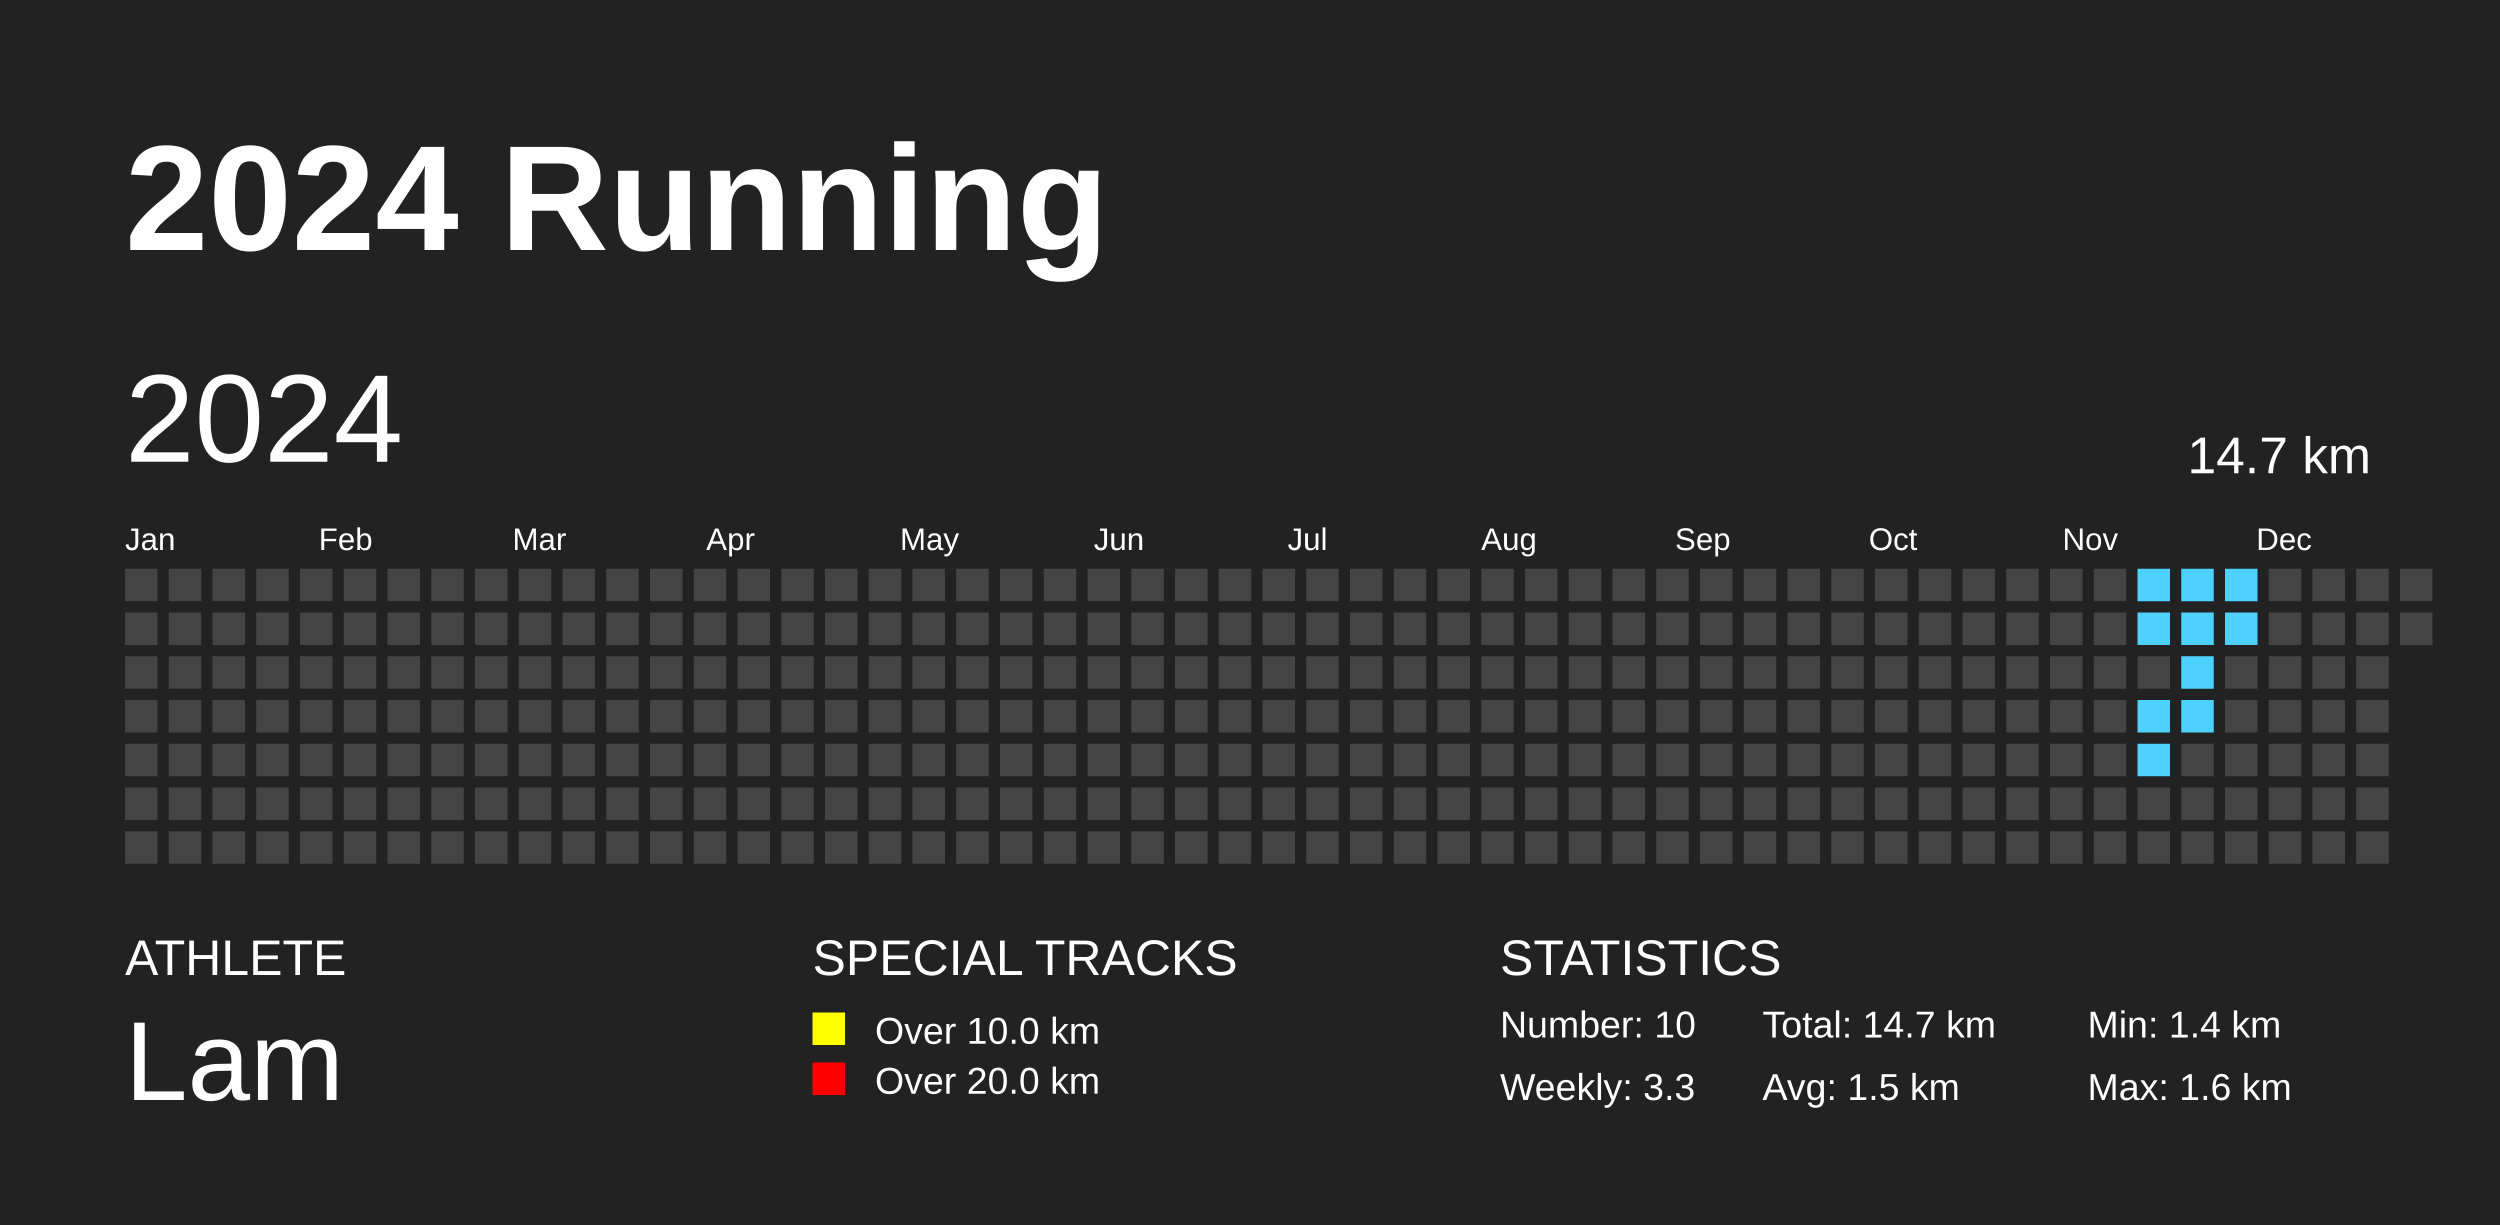
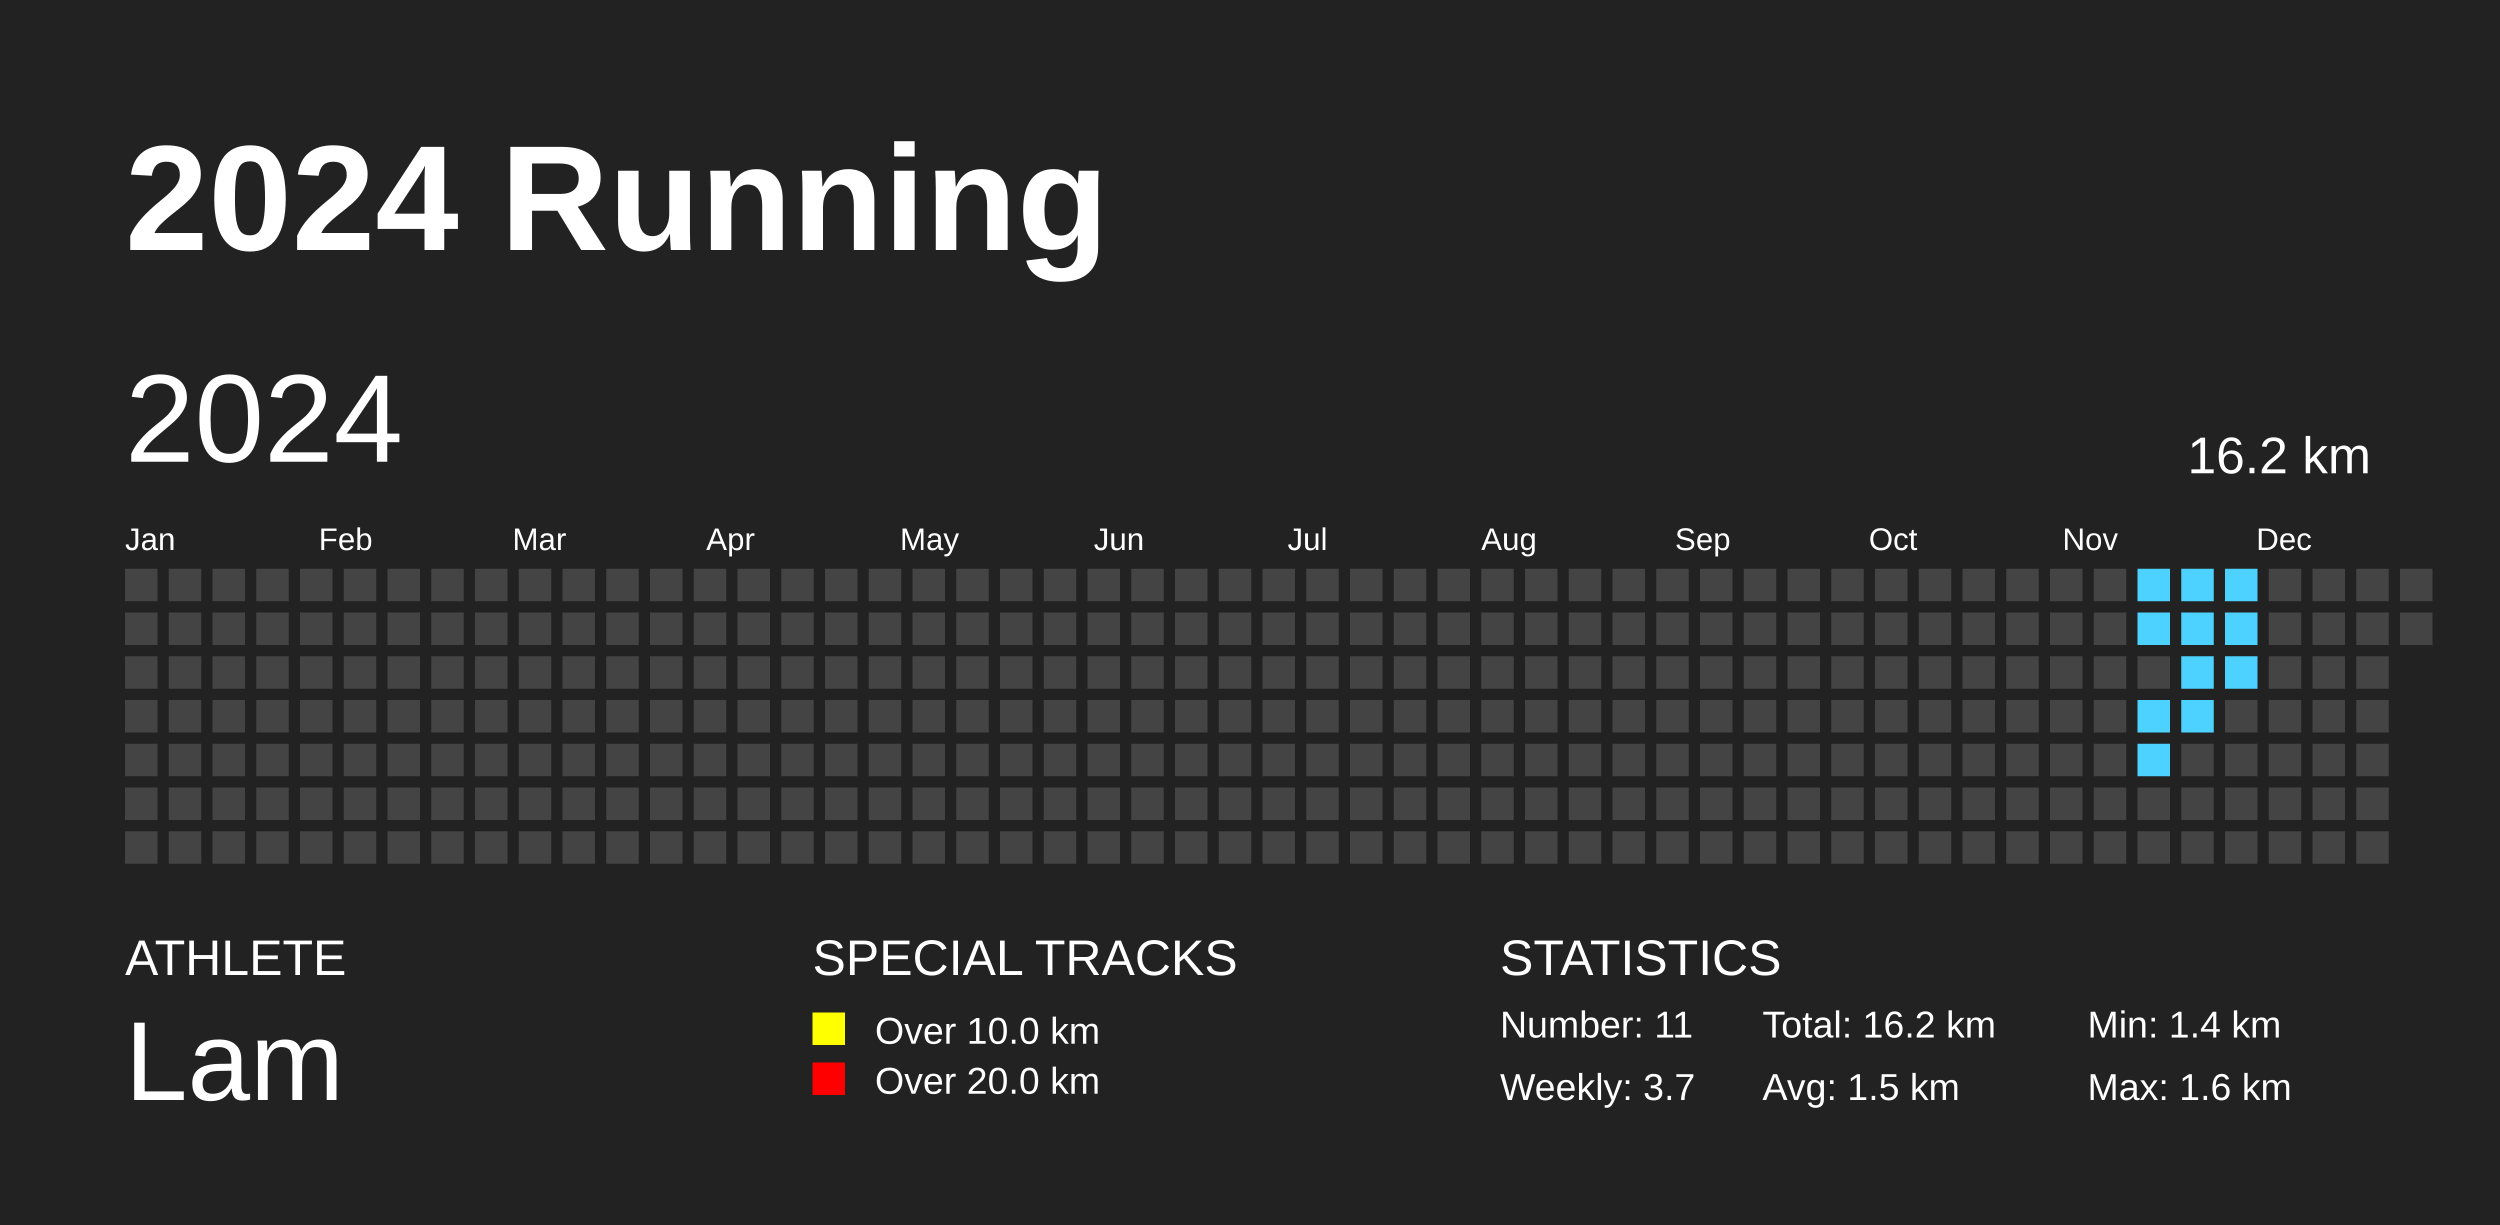
<svg xmlns="http://www.w3.org/2000/svg" baseProfile="full" height="98mm" version="1.1" viewBox="0,0,200,98" width="200mm">
  <defs />
  <rect fill="#222222" height="98" width="200" x="0" y="0" />
  <text fill="#FFFFFF" style="font-size:12px; font-family:Arial; font-weight:bold;" x="10" y="20">2024 Running</text>
  <text fill="#FFFFFF" style="font-size:4px; font-family:Arial" x="10" y="78">ATHLETE</text>
  <text fill="#FFFFFF" style="font-size:9px; font-family:Arial" x="10" y="88">Lam</text>
  <text fill="#FFFFFF" style="font-size:4px; font-family:Arial" x="65" y="78">SPECIAL TRACKS</text>
  <rect fill="yellow" height="2.6" width="2.6" x="65" y="81" />
  <text fill="#FFFFFF" style="font-size:3px; font-family:Arial" x="70" y="83.5">Over 10.0 km</text>
  <rect fill="red" height="2.6" width="2.6" x="65" y="85" />
  <text fill="#FFFFFF" style="font-size:3px; font-family:Arial" x="70" y="87.5">Over 20.0 km</text>
  <text fill="#FFFFFF" style="font-size:4px; font-family:Arial" x="120" y="78">STATISTICS</text>
-   <text fill="#FFFFFF" style="font-size:3px; font-family:Arial" x="120" y="83">Number: 10</text>
-   <text fill="#FFFFFF" style="font-size:3px; font-family:Arial" x="120" y="88">Weekly: 3.3</text>
-   <text fill="#FFFFFF" style="font-size:3px; font-family:Arial" x="141" y="83">Total: 14.7 km</text>
+   <text fill="#FFFFFF" style="font-size:3px; font-family:Arial" x="120" y="83">Number: 11</text>
+   <text fill="#FFFFFF" style="font-size:3px; font-family:Arial" x="120" y="88">Weekly: 3.7</text>
+   <text fill="#FFFFFF" style="font-size:3px; font-family:Arial" x="141" y="83">Total: 16.2 km</text>
  <text fill="#FFFFFF" style="font-size:3px; font-family:Arial" x="141" y="88">Avg: 1.5 km</text>
  <text fill="#FFFFFF" style="font-size:3px; font-family:Arial" x="167" y="83">Min: 1.4 km</text>
  <text fill="#FFFFFF" style="font-size:3px; font-family:Arial" x="167" y="88">Max: 1.6 km</text>
  <text dominant-baseline="hanging" fill="#FFFFFF" style="font-size:10.0px; font-family:Arial;" x="10" y="30">2024</text>
-   <text dominant-baseline="hanging" fill="#FFFFFF" style="font-size:4.125px; font-family:Arial;" x="175" y="35">14.7 km</text>
+   <text dominant-baseline="hanging" fill="#FFFFFF" style="font-size:4.125px; font-family:Arial;" x="175" y="35">16.2 km</text>
  <text fill="#FFFFFF" style="font-size:2.5px; font-family:Arial" x="10.0" y="44">Jan</text>
  <text fill="#FFFFFF" style="font-size:2.5px; font-family:Arial" x="25.5" y="44">Feb</text>
  <text fill="#FFFFFF" style="font-size:2.5px; font-family:Arial" x="41.0" y="44">Mar</text>
  <text fill="#FFFFFF" style="font-size:2.5px; font-family:Arial" x="56.5" y="44">Apr</text>
  <text fill="#FFFFFF" style="font-size:2.5px; font-family:Arial" x="72.0" y="44">May</text>
  <text fill="#FFFFFF" style="font-size:2.5px; font-family:Arial" x="87.5" y="44">Jun</text>
  <text fill="#FFFFFF" style="font-size:2.5px; font-family:Arial" x="103.0" y="44">Jul</text>
  <text fill="#FFFFFF" style="font-size:2.5px; font-family:Arial" x="118.5" y="44">Aug</text>
  <text fill="#FFFFFF" style="font-size:2.5px; font-family:Arial" x="134.0" y="44">Sep</text>
  <text fill="#FFFFFF" style="font-size:2.5px; font-family:Arial" x="149.5" y="44">Oct</text>
  <text fill="#FFFFFF" style="font-size:2.5px; font-family:Arial" x="165.0" y="44">Nov</text>
  <text fill="#FFFFFF" style="font-size:2.5px; font-family:Arial" x="180.5" y="44">Dec</text>
  <rect fill="#444444" height="2.6" width="2.6" x="10.0" y="45.5" />
  <rect fill="#444444" height="2.6" width="2.6" x="10.0" y="49.0" />
  <rect fill="#444444" height="2.6" width="2.6" x="10.0" y="52.5" />
  <rect fill="#444444" height="2.6" width="2.6" x="10.0" y="56.0" />
  <rect fill="#444444" height="2.6" width="2.6" x="10.0" y="59.5" />
  <rect fill="#444444" height="2.6" width="2.6" x="10.0" y="63.0" />
  <rect fill="#444444" height="2.6" width="2.6" x="10.0" y="66.5" />
  <rect fill="#444444" height="2.6" width="2.6" x="13.5" y="45.5" />
  <rect fill="#444444" height="2.6" width="2.6" x="13.5" y="49.0" />
  <rect fill="#444444" height="2.6" width="2.6" x="13.5" y="52.5" />
  <rect fill="#444444" height="2.6" width="2.6" x="13.5" y="56.0" />
  <rect fill="#444444" height="2.6" width="2.6" x="13.5" y="59.5" />
  <rect fill="#444444" height="2.6" width="2.6" x="13.5" y="63.0" />
  <rect fill="#444444" height="2.6" width="2.6" x="13.5" y="66.5" />
  <rect fill="#444444" height="2.6" width="2.6" x="17.0" y="45.5" />
  <rect fill="#444444" height="2.6" width="2.6" x="17.0" y="49.0" />
  <rect fill="#444444" height="2.6" width="2.6" x="17.0" y="52.5" />
  <rect fill="#444444" height="2.6" width="2.6" x="17.0" y="56.0" />
  <rect fill="#444444" height="2.6" width="2.6" x="17.0" y="59.5" />
  <rect fill="#444444" height="2.6" width="2.6" x="17.0" y="63.0" />
  <rect fill="#444444" height="2.6" width="2.6" x="17.0" y="66.5" />
  <rect fill="#444444" height="2.6" width="2.6" x="20.5" y="45.5" />
  <rect fill="#444444" height="2.6" width="2.6" x="20.5" y="49.0" />
  <rect fill="#444444" height="2.6" width="2.6" x="20.5" y="52.5" />
  <rect fill="#444444" height="2.6" width="2.6" x="20.5" y="56.0" />
  <rect fill="#444444" height="2.6" width="2.6" x="20.5" y="59.5" />
  <rect fill="#444444" height="2.6" width="2.6" x="20.5" y="63.0" />
  <rect fill="#444444" height="2.6" width="2.6" x="20.5" y="66.5" />
  <rect fill="#444444" height="2.6" width="2.6" x="24.0" y="45.5" />
  <rect fill="#444444" height="2.6" width="2.6" x="24.0" y="49.0" />
  <rect fill="#444444" height="2.6" width="2.6" x="24.0" y="52.5" />
  <rect fill="#444444" height="2.6" width="2.6" x="24.0" y="56.0" />
  <rect fill="#444444" height="2.6" width="2.6" x="24.0" y="59.5" />
  <rect fill="#444444" height="2.6" width="2.6" x="24.0" y="63.0" />
  <rect fill="#444444" height="2.6" width="2.6" x="24.0" y="66.5" />
  <rect fill="#444444" height="2.6" width="2.6" x="27.5" y="45.5" />
  <rect fill="#444444" height="2.6" width="2.6" x="27.5" y="49.0" />
  <rect fill="#444444" height="2.6" width="2.6" x="27.5" y="52.5" />
  <rect fill="#444444" height="2.6" width="2.6" x="27.5" y="56.0" />
  <rect fill="#444444" height="2.6" width="2.6" x="27.5" y="59.5" />
  <rect fill="#444444" height="2.6" width="2.6" x="27.5" y="63.0" />
  <rect fill="#444444" height="2.6" width="2.6" x="27.5" y="66.5" />
  <rect fill="#444444" height="2.6" width="2.6" x="31.0" y="45.5" />
  <rect fill="#444444" height="2.6" width="2.6" x="31.0" y="49.0" />
  <rect fill="#444444" height="2.6" width="2.6" x="31.0" y="52.5" />
  <rect fill="#444444" height="2.6" width="2.6" x="31.0" y="56.0" />
  <rect fill="#444444" height="2.6" width="2.6" x="31.0" y="59.5" />
  <rect fill="#444444" height="2.6" width="2.6" x="31.0" y="63.0" />
  <rect fill="#444444" height="2.6" width="2.6" x="31.0" y="66.5" />
  <rect fill="#444444" height="2.6" width="2.6" x="34.5" y="45.5" />
  <rect fill="#444444" height="2.6" width="2.6" x="34.5" y="49.0" />
  <rect fill="#444444" height="2.6" width="2.6" x="34.5" y="52.5" />
  <rect fill="#444444" height="2.6" width="2.6" x="34.5" y="56.0" />
  <rect fill="#444444" height="2.6" width="2.6" x="34.5" y="59.5" />
  <rect fill="#444444" height="2.6" width="2.6" x="34.5" y="63.0" />
  <rect fill="#444444" height="2.6" width="2.6" x="34.5" y="66.5" />
  <rect fill="#444444" height="2.6" width="2.6" x="38.0" y="45.5" />
  <rect fill="#444444" height="2.6" width="2.6" x="38.0" y="49.0" />
  <rect fill="#444444" height="2.6" width="2.6" x="38.0" y="52.5" />
  <rect fill="#444444" height="2.6" width="2.6" x="38.0" y="56.0" />
  <rect fill="#444444" height="2.6" width="2.6" x="38.0" y="59.5" />
  <rect fill="#444444" height="2.6" width="2.6" x="38.0" y="63.0" />
  <rect fill="#444444" height="2.6" width="2.6" x="38.0" y="66.5" />
  <rect fill="#444444" height="2.6" width="2.6" x="41.5" y="45.5" />
  <rect fill="#444444" height="2.6" width="2.6" x="41.5" y="49.0" />
  <rect fill="#444444" height="2.6" width="2.6" x="41.5" y="52.5" />
  <rect fill="#444444" height="2.6" width="2.6" x="41.5" y="56.0" />
  <rect fill="#444444" height="2.6" width="2.6" x="41.5" y="59.5" />
  <rect fill="#444444" height="2.6" width="2.6" x="41.5" y="63.0" />
  <rect fill="#444444" height="2.6" width="2.6" x="41.5" y="66.5" />
  <rect fill="#444444" height="2.6" width="2.6" x="45.0" y="45.5" />
  <rect fill="#444444" height="2.6" width="2.6" x="45.0" y="49.0" />
  <rect fill="#444444" height="2.6" width="2.6" x="45.0" y="52.5" />
  <rect fill="#444444" height="2.6" width="2.6" x="45.0" y="56.0" />
  <rect fill="#444444" height="2.6" width="2.6" x="45.0" y="59.5" />
  <rect fill="#444444" height="2.6" width="2.6" x="45.0" y="63.0" />
  <rect fill="#444444" height="2.6" width="2.6" x="45.0" y="66.5" />
  <rect fill="#444444" height="2.6" width="2.6" x="48.5" y="45.5" />
  <rect fill="#444444" height="2.6" width="2.6" x="48.5" y="49.0" />
  <rect fill="#444444" height="2.6" width="2.6" x="48.5" y="52.5" />
  <rect fill="#444444" height="2.6" width="2.6" x="48.5" y="56.0" />
  <rect fill="#444444" height="2.6" width="2.6" x="48.5" y="59.5" />
  <rect fill="#444444" height="2.6" width="2.6" x="48.5" y="63.0" />
  <rect fill="#444444" height="2.6" width="2.6" x="48.5" y="66.5" />
  <rect fill="#444444" height="2.6" width="2.6" x="52.0" y="45.5" />
  <rect fill="#444444" height="2.6" width="2.6" x="52.0" y="49.0" />
  <rect fill="#444444" height="2.6" width="2.6" x="52.0" y="52.5" />
  <rect fill="#444444" height="2.6" width="2.6" x="52.0" y="56.0" />
  <rect fill="#444444" height="2.6" width="2.6" x="52.0" y="59.5" />
  <rect fill="#444444" height="2.6" width="2.6" x="52.0" y="63.0" />
  <rect fill="#444444" height="2.6" width="2.6" x="52.0" y="66.5" />
  <rect fill="#444444" height="2.6" width="2.6" x="55.5" y="45.5" />
  <rect fill="#444444" height="2.6" width="2.6" x="55.5" y="49.0" />
  <rect fill="#444444" height="2.6" width="2.6" x="55.5" y="52.5" />
  <rect fill="#444444" height="2.6" width="2.6" x="55.5" y="56.0" />
  <rect fill="#444444" height="2.6" width="2.6" x="55.5" y="59.5" />
  <rect fill="#444444" height="2.6" width="2.6" x="55.5" y="63.0" />
  <rect fill="#444444" height="2.6" width="2.6" x="55.5" y="66.5" />
  <rect fill="#444444" height="2.6" width="2.6" x="59.0" y="45.5" />
  <rect fill="#444444" height="2.6" width="2.6" x="59.0" y="49.0" />
  <rect fill="#444444" height="2.6" width="2.6" x="59.0" y="52.5" />
  <rect fill="#444444" height="2.6" width="2.6" x="59.0" y="56.0" />
  <rect fill="#444444" height="2.6" width="2.6" x="59.0" y="59.5" />
  <rect fill="#444444" height="2.6" width="2.6" x="59.0" y="63.0" />
  <rect fill="#444444" height="2.6" width="2.6" x="59.0" y="66.5" />
  <rect fill="#444444" height="2.6" width="2.6" x="62.5" y="45.5" />
  <rect fill="#444444" height="2.6" width="2.6" x="62.5" y="49.0" />
  <rect fill="#444444" height="2.6" width="2.6" x="62.5" y="52.5" />
  <rect fill="#444444" height="2.6" width="2.6" x="62.5" y="56.0" />
  <rect fill="#444444" height="2.6" width="2.6" x="62.5" y="59.5" />
  <rect fill="#444444" height="2.6" width="2.6" x="62.5" y="63.0" />
  <rect fill="#444444" height="2.6" width="2.6" x="62.5" y="66.5" />
  <rect fill="#444444" height="2.6" width="2.6" x="66.0" y="45.5" />
  <rect fill="#444444" height="2.6" width="2.6" x="66.0" y="49.0" />
  <rect fill="#444444" height="2.6" width="2.6" x="66.0" y="52.5" />
  <rect fill="#444444" height="2.6" width="2.6" x="66.0" y="56.0" />
  <rect fill="#444444" height="2.6" width="2.6" x="66.0" y="59.5" />
  <rect fill="#444444" height="2.6" width="2.6" x="66.0" y="63.0" />
  <rect fill="#444444" height="2.6" width="2.6" x="66.0" y="66.5" />
  <rect fill="#444444" height="2.6" width="2.6" x="69.5" y="45.5" />
  <rect fill="#444444" height="2.6" width="2.6" x="69.5" y="49.0" />
  <rect fill="#444444" height="2.6" width="2.6" x="69.5" y="52.5" />
  <rect fill="#444444" height="2.6" width="2.6" x="69.5" y="56.0" />
  <rect fill="#444444" height="2.6" width="2.6" x="69.5" y="59.5" />
  <rect fill="#444444" height="2.6" width="2.6" x="69.5" y="63.0" />
  <rect fill="#444444" height="2.6" width="2.6" x="69.5" y="66.5" />
  <rect fill="#444444" height="2.6" width="2.6" x="73.0" y="45.5" />
  <rect fill="#444444" height="2.6" width="2.6" x="73.0" y="49.0" />
  <rect fill="#444444" height="2.6" width="2.6" x="73.0" y="52.5" />
  <rect fill="#444444" height="2.6" width="2.6" x="73.0" y="56.0" />
  <rect fill="#444444" height="2.6" width="2.6" x="73.0" y="59.5" />
  <rect fill="#444444" height="2.6" width="2.6" x="73.0" y="63.0" />
  <rect fill="#444444" height="2.6" width="2.6" x="73.0" y="66.5" />
  <rect fill="#444444" height="2.6" width="2.6" x="76.5" y="45.5" />
  <rect fill="#444444" height="2.6" width="2.6" x="76.5" y="49.0" />
  <rect fill="#444444" height="2.6" width="2.6" x="76.5" y="52.5" />
  <rect fill="#444444" height="2.6" width="2.6" x="76.5" y="56.0" />
  <rect fill="#444444" height="2.6" width="2.6" x="76.5" y="59.5" />
  <rect fill="#444444" height="2.6" width="2.6" x="76.5" y="63.0" />
  <rect fill="#444444" height="2.6" width="2.6" x="76.5" y="66.5" />
  <rect fill="#444444" height="2.6" width="2.6" x="80.0" y="45.5" />
  <rect fill="#444444" height="2.6" width="2.6" x="80.0" y="49.0" />
  <rect fill="#444444" height="2.6" width="2.6" x="80.0" y="52.5" />
  <rect fill="#444444" height="2.6" width="2.6" x="80.0" y="56.0" />
  <rect fill="#444444" height="2.6" width="2.6" x="80.0" y="59.5" />
  <rect fill="#444444" height="2.6" width="2.6" x="80.0" y="63.0" />
  <rect fill="#444444" height="2.6" width="2.6" x="80.0" y="66.5" />
  <rect fill="#444444" height="2.6" width="2.6" x="83.5" y="45.5" />
  <rect fill="#444444" height="2.6" width="2.6" x="83.5" y="49.0" />
  <rect fill="#444444" height="2.6" width="2.6" x="83.5" y="52.5" />
  <rect fill="#444444" height="2.6" width="2.6" x="83.5" y="56.0" />
  <rect fill="#444444" height="2.6" width="2.6" x="83.5" y="59.5" />
  <rect fill="#444444" height="2.6" width="2.6" x="83.5" y="63.0" />
  <rect fill="#444444" height="2.6" width="2.6" x="83.5" y="66.5" />
  <rect fill="#444444" height="2.6" width="2.6" x="87.0" y="45.5" />
  <rect fill="#444444" height="2.6" width="2.6" x="87.0" y="49.0" />
  <rect fill="#444444" height="2.6" width="2.6" x="87.0" y="52.5" />
  <rect fill="#444444" height="2.6" width="2.6" x="87.0" y="56.0" />
  <rect fill="#444444" height="2.6" width="2.6" x="87.0" y="59.5" />
  <rect fill="#444444" height="2.6" width="2.6" x="87.0" y="63.0" />
  <rect fill="#444444" height="2.6" width="2.6" x="87.0" y="66.5" />
  <rect fill="#444444" height="2.6" width="2.6" x="90.5" y="45.5" />
  <rect fill="#444444" height="2.6" width="2.6" x="90.5" y="49.0" />
  <rect fill="#444444" height="2.6" width="2.6" x="90.5" y="52.5" />
  <rect fill="#444444" height="2.6" width="2.6" x="90.5" y="56.0" />
  <rect fill="#444444" height="2.6" width="2.6" x="90.5" y="59.5" />
  <rect fill="#444444" height="2.6" width="2.6" x="90.5" y="63.0" />
  <rect fill="#444444" height="2.6" width="2.6" x="90.5" y="66.5" />
  <rect fill="#444444" height="2.6" width="2.6" x="94.0" y="45.5" />
  <rect fill="#444444" height="2.6" width="2.6" x="94.0" y="49.0" />
  <rect fill="#444444" height="2.6" width="2.6" x="94.0" y="52.5" />
  <rect fill="#444444" height="2.6" width="2.6" x="94.0" y="56.0" />
  <rect fill="#444444" height="2.6" width="2.6" x="94.0" y="59.5" />
  <rect fill="#444444" height="2.6" width="2.6" x="94.0" y="63.0" />
  <rect fill="#444444" height="2.6" width="2.6" x="94.0" y="66.5" />
  <rect fill="#444444" height="2.6" width="2.6" x="97.5" y="45.5" />
  <rect fill="#444444" height="2.6" width="2.6" x="97.5" y="49.0" />
  <rect fill="#444444" height="2.6" width="2.6" x="97.5" y="52.5" />
  <rect fill="#444444" height="2.6" width="2.6" x="97.5" y="56.0" />
  <rect fill="#444444" height="2.6" width="2.6" x="97.5" y="59.5" />
  <rect fill="#444444" height="2.6" width="2.6" x="97.5" y="63.0" />
  <rect fill="#444444" height="2.6" width="2.6" x="97.5" y="66.5" />
  <rect fill="#444444" height="2.6" width="2.6" x="101.0" y="45.5" />
  <rect fill="#444444" height="2.6" width="2.6" x="101.0" y="49.0" />
  <rect fill="#444444" height="2.6" width="2.6" x="101.0" y="52.5" />
  <rect fill="#444444" height="2.6" width="2.6" x="101.0" y="56.0" />
  <rect fill="#444444" height="2.6" width="2.6" x="101.0" y="59.5" />
  <rect fill="#444444" height="2.6" width="2.6" x="101.0" y="63.0" />
  <rect fill="#444444" height="2.6" width="2.6" x="101.0" y="66.5" />
  <rect fill="#444444" height="2.6" width="2.6" x="104.5" y="45.5" />
  <rect fill="#444444" height="2.6" width="2.6" x="104.5" y="49.0" />
  <rect fill="#444444" height="2.6" width="2.6" x="104.5" y="52.5" />
  <rect fill="#444444" height="2.6" width="2.6" x="104.5" y="56.0" />
  <rect fill="#444444" height="2.6" width="2.6" x="104.5" y="59.5" />
  <rect fill="#444444" height="2.6" width="2.6" x="104.5" y="63.0" />
  <rect fill="#444444" height="2.6" width="2.6" x="104.5" y="66.5" />
  <rect fill="#444444" height="2.6" width="2.6" x="108.0" y="45.5" />
  <rect fill="#444444" height="2.6" width="2.6" x="108.0" y="49.0" />
  <rect fill="#444444" height="2.6" width="2.6" x="108.0" y="52.5" />
  <rect fill="#444444" height="2.6" width="2.6" x="108.0" y="56.0" />
  <rect fill="#444444" height="2.6" width="2.6" x="108.0" y="59.5" />
  <rect fill="#444444" height="2.6" width="2.6" x="108.0" y="63.0" />
  <rect fill="#444444" height="2.6" width="2.6" x="108.0" y="66.5" />
  <rect fill="#444444" height="2.6" width="2.6" x="111.5" y="45.5" />
  <rect fill="#444444" height="2.6" width="2.6" x="111.5" y="49.0" />
  <rect fill="#444444" height="2.6" width="2.6" x="111.5" y="52.5" />
  <rect fill="#444444" height="2.6" width="2.6" x="111.5" y="56.0" />
  <rect fill="#444444" height="2.6" width="2.6" x="111.5" y="59.5" />
  <rect fill="#444444" height="2.6" width="2.6" x="111.5" y="63.0" />
  <rect fill="#444444" height="2.6" width="2.6" x="111.5" y="66.5" />
  <rect fill="#444444" height="2.6" width="2.6" x="115.0" y="45.5" />
  <rect fill="#444444" height="2.6" width="2.6" x="115.0" y="49.0" />
  <rect fill="#444444" height="2.6" width="2.6" x="115.0" y="52.5" />
  <rect fill="#444444" height="2.6" width="2.6" x="115.0" y="56.0" />
  <rect fill="#444444" height="2.6" width="2.6" x="115.0" y="59.5" />
  <rect fill="#444444" height="2.6" width="2.6" x="115.0" y="63.0" />
  <rect fill="#444444" height="2.6" width="2.6" x="115.0" y="66.5" />
  <rect fill="#444444" height="2.6" width="2.6" x="118.5" y="45.5" />
  <rect fill="#444444" height="2.6" width="2.6" x="118.5" y="49.0" />
  <rect fill="#444444" height="2.6" width="2.6" x="118.5" y="52.5" />
  <rect fill="#444444" height="2.6" width="2.6" x="118.5" y="56.0" />
  <rect fill="#444444" height="2.6" width="2.6" x="118.5" y="59.5" />
  <rect fill="#444444" height="2.6" width="2.6" x="118.5" y="63.0" />
  <rect fill="#444444" height="2.6" width="2.6" x="118.5" y="66.5" />
  <rect fill="#444444" height="2.6" width="2.6" x="122.0" y="45.5" />
  <rect fill="#444444" height="2.6" width="2.6" x="122.0" y="49.0" />
  <rect fill="#444444" height="2.6" width="2.6" x="122.0" y="52.5" />
  <rect fill="#444444" height="2.6" width="2.6" x="122.0" y="56.0" />
  <rect fill="#444444" height="2.6" width="2.6" x="122.0" y="59.5" />
  <rect fill="#444444" height="2.6" width="2.6" x="122.0" y="63.0" />
  <rect fill="#444444" height="2.6" width="2.6" x="122.0" y="66.5" />
  <rect fill="#444444" height="2.6" width="2.6" x="125.5" y="45.5" />
  <rect fill="#444444" height="2.6" width="2.6" x="125.5" y="49.0" />
  <rect fill="#444444" height="2.6" width="2.6" x="125.5" y="52.5" />
  <rect fill="#444444" height="2.6" width="2.6" x="125.5" y="56.0" />
  <rect fill="#444444" height="2.6" width="2.6" x="125.5" y="59.5" />
  <rect fill="#444444" height="2.6" width="2.6" x="125.5" y="63.0" />
  <rect fill="#444444" height="2.6" width="2.6" x="125.5" y="66.5" />
  <rect fill="#444444" height="2.6" width="2.6" x="129.0" y="45.5" />
  <rect fill="#444444" height="2.6" width="2.6" x="129.0" y="49.0" />
  <rect fill="#444444" height="2.6" width="2.6" x="129.0" y="52.5" />
  <rect fill="#444444" height="2.6" width="2.6" x="129.0" y="56.0" />
  <rect fill="#444444" height="2.6" width="2.6" x="129.0" y="59.5" />
  <rect fill="#444444" height="2.6" width="2.6" x="129.0" y="63.0" />
  <rect fill="#444444" height="2.6" width="2.6" x="129.0" y="66.5" />
  <rect fill="#444444" height="2.6" width="2.6" x="132.5" y="45.5" />
  <rect fill="#444444" height="2.6" width="2.6" x="132.5" y="49.0" />
  <rect fill="#444444" height="2.6" width="2.6" x="132.5" y="52.5" />
  <rect fill="#444444" height="2.6" width="2.6" x="132.5" y="56.0" />
  <rect fill="#444444" height="2.6" width="2.6" x="132.5" y="59.5" />
  <rect fill="#444444" height="2.6" width="2.6" x="132.5" y="63.0" />
  <rect fill="#444444" height="2.6" width="2.6" x="132.5" y="66.5" />
  <rect fill="#444444" height="2.6" width="2.6" x="136.0" y="45.5" />
  <rect fill="#444444" height="2.6" width="2.6" x="136.0" y="49.0" />
  <rect fill="#444444" height="2.6" width="2.6" x="136.0" y="52.5" />
  <rect fill="#444444" height="2.6" width="2.6" x="136.0" y="56.0" />
  <rect fill="#444444" height="2.6" width="2.6" x="136.0" y="59.5" />
  <rect fill="#444444" height="2.6" width="2.6" x="136.0" y="63.0" />
  <rect fill="#444444" height="2.6" width="2.6" x="136.0" y="66.5" />
  <rect fill="#444444" height="2.6" width="2.6" x="139.5" y="45.5" />
  <rect fill="#444444" height="2.6" width="2.6" x="139.5" y="49.0" />
  <rect fill="#444444" height="2.6" width="2.6" x="139.5" y="52.5" />
  <rect fill="#444444" height="2.6" width="2.6" x="139.5" y="56.0" />
  <rect fill="#444444" height="2.6" width="2.6" x="139.5" y="59.5" />
  <rect fill="#444444" height="2.6" width="2.6" x="139.5" y="63.0" />
  <rect fill="#444444" height="2.6" width="2.6" x="139.5" y="66.5" />
  <rect fill="#444444" height="2.6" width="2.6" x="143.0" y="45.5" />
  <rect fill="#444444" height="2.6" width="2.6" x="143.0" y="49.0" />
  <rect fill="#444444" height="2.6" width="2.6" x="143.0" y="52.5" />
  <rect fill="#444444" height="2.6" width="2.6" x="143.0" y="56.0" />
  <rect fill="#444444" height="2.6" width="2.6" x="143.0" y="59.5" />
  <rect fill="#444444" height="2.6" width="2.6" x="143.0" y="63.0" />
  <rect fill="#444444" height="2.6" width="2.6" x="143.0" y="66.5" />
  <rect fill="#444444" height="2.6" width="2.6" x="146.5" y="45.5" />
  <rect fill="#444444" height="2.6" width="2.6" x="146.5" y="49.0" />
  <rect fill="#444444" height="2.6" width="2.6" x="146.5" y="52.5" />
  <rect fill="#444444" height="2.6" width="2.6" x="146.5" y="56.0" />
  <rect fill="#444444" height="2.6" width="2.6" x="146.5" y="59.5" />
  <rect fill="#444444" height="2.6" width="2.6" x="146.5" y="63.0" />
  <rect fill="#444444" height="2.6" width="2.6" x="146.5" y="66.5" />
  <rect fill="#444444" height="2.6" width="2.6" x="150.0" y="45.5" />
  <rect fill="#444444" height="2.6" width="2.6" x="150.0" y="49.0" />
  <rect fill="#444444" height="2.6" width="2.6" x="150.0" y="52.5" />
  <rect fill="#444444" height="2.6" width="2.6" x="150.0" y="56.0" />
  <rect fill="#444444" height="2.6" width="2.6" x="150.0" y="59.5" />
  <rect fill="#444444" height="2.6" width="2.6" x="150.0" y="63.0" />
  <rect fill="#444444" height="2.6" width="2.6" x="150.0" y="66.5" />
  <rect fill="#444444" height="2.6" width="2.6" x="153.5" y="45.5" />
  <rect fill="#444444" height="2.6" width="2.6" x="153.5" y="49.0" />
  <rect fill="#444444" height="2.6" width="2.6" x="153.5" y="52.5" />
  <rect fill="#444444" height="2.6" width="2.6" x="153.5" y="56.0" />
  <rect fill="#444444" height="2.6" width="2.6" x="153.5" y="59.5" />
  <rect fill="#444444" height="2.6" width="2.6" x="153.5" y="63.0" />
  <rect fill="#444444" height="2.6" width="2.6" x="153.5" y="66.5" />
  <rect fill="#444444" height="2.6" width="2.6" x="157.0" y="45.5" />
  <rect fill="#444444" height="2.6" width="2.6" x="157.0" y="49.0" />
  <rect fill="#444444" height="2.6" width="2.6" x="157.0" y="52.5" />
  <rect fill="#444444" height="2.6" width="2.6" x="157.0" y="56.0" />
  <rect fill="#444444" height="2.6" width="2.6" x="157.0" y="59.5" />
  <rect fill="#444444" height="2.6" width="2.6" x="157.0" y="63.0" />
  <rect fill="#444444" height="2.6" width="2.6" x="157.0" y="66.5" />
  <rect fill="#444444" height="2.6" width="2.6" x="160.5" y="45.5" />
  <rect fill="#444444" height="2.6" width="2.6" x="160.5" y="49.0" />
  <rect fill="#444444" height="2.6" width="2.6" x="160.5" y="52.5" />
  <rect fill="#444444" height="2.6" width="2.6" x="160.5" y="56.0" />
  <rect fill="#444444" height="2.6" width="2.6" x="160.5" y="59.5" />
  <rect fill="#444444" height="2.6" width="2.6" x="160.5" y="63.0" />
  <rect fill="#444444" height="2.6" width="2.6" x="160.5" y="66.5" />
  <rect fill="#444444" height="2.6" width="2.6" x="164.0" y="45.5" />
  <rect fill="#444444" height="2.6" width="2.6" x="164.0" y="49.0" />
  <rect fill="#444444" height="2.6" width="2.6" x="164.0" y="52.5" />
  <rect fill="#444444" height="2.6" width="2.6" x="164.0" y="56.0" />
  <rect fill="#444444" height="2.6" width="2.6" x="164.0" y="59.5" />
  <rect fill="#444444" height="2.6" width="2.6" x="164.0" y="63.0" />
  <rect fill="#444444" height="2.6" width="2.6" x="164.0" y="66.5" />
  <rect fill="#444444" height="2.6" width="2.6" x="167.5" y="45.5" />
  <rect fill="#444444" height="2.6" width="2.6" x="167.5" y="49.0" />
  <rect fill="#444444" height="2.6" width="2.6" x="167.5" y="52.5" />
  <rect fill="#444444" height="2.6" width="2.6" x="167.5" y="56.0" />
  <rect fill="#444444" height="2.6" width="2.6" x="167.5" y="59.5" />
  <rect fill="#444444" height="2.6" width="2.6" x="167.5" y="63.0" />
  <rect fill="#444444" height="2.6" width="2.6" x="167.5" y="66.5" />
  <rect fill="#4DD2FF" height="2.6" width="2.6" x="171.0" y="45.5" />
  <rect fill="#4DD2FF" height="2.6" width="2.6" x="171.0" y="49.0" />
  <rect fill="#444444" height="2.6" width="2.6" x="171.0" y="52.5" />
  <rect fill="#4DD2FF" height="2.6" width="2.6" x="171.0" y="56.0" />
  <rect fill="#4DD2FF" height="2.6" width="2.6" x="171.0" y="59.5" />
  <rect fill="#444444" height="2.6" width="2.6" x="171.0" y="63.0" />
  <rect fill="#444444" height="2.6" width="2.6" x="171.0" y="66.5" />
  <rect fill="#4DD2FF" height="2.6" width="2.6" x="174.5" y="45.5" />
  <rect fill="#4DD2FF" height="2.6" width="2.6" x="174.5" y="49.0" />
  <rect fill="#4DD2FF" height="2.6" width="2.6" x="174.5" y="52.5" />
  <rect fill="#4DD2FF" height="2.6" width="2.6" x="174.5" y="56.0" />
  <rect fill="#444444" height="2.6" width="2.6" x="174.5" y="59.5" />
  <rect fill="#444444" height="2.6" width="2.6" x="174.5" y="63.0" />
  <rect fill="#444444" height="2.6" width="2.6" x="174.5" y="66.5" />
  <rect fill="#4DD2FF" height="2.6" width="2.6" x="178.0" y="45.5" />
  <rect fill="#4DD2FF" height="2.6" width="2.6" x="178.0" y="49.0" />
-   <rect fill="#444444" height="2.6" width="2.6" x="178.0" y="52.5" />
+   <rect fill="#4DD2FF" height="2.6" width="2.6" x="178.0" y="52.5" />
  <rect fill="#444444" height="2.6" width="2.6" x="178.0" y="56.0" />
  <rect fill="#444444" height="2.6" width="2.6" x="178.0" y="59.5" />
  <rect fill="#444444" height="2.6" width="2.6" x="178.0" y="63.0" />
  <rect fill="#444444" height="2.6" width="2.6" x="178.0" y="66.5" />
  <rect fill="#444444" height="2.6" width="2.6" x="181.5" y="45.5" />
  <rect fill="#444444" height="2.6" width="2.6" x="181.5" y="49.0" />
  <rect fill="#444444" height="2.6" width="2.6" x="181.5" y="52.5" />
  <rect fill="#444444" height="2.6" width="2.6" x="181.5" y="56.0" />
  <rect fill="#444444" height="2.6" width="2.6" x="181.5" y="59.5" />
  <rect fill="#444444" height="2.6" width="2.6" x="181.5" y="63.0" />
  <rect fill="#444444" height="2.6" width="2.6" x="181.5" y="66.5" />
  <rect fill="#444444" height="2.6" width="2.6" x="185.0" y="45.5" />
  <rect fill="#444444" height="2.6" width="2.6" x="185.0" y="49.0" />
  <rect fill="#444444" height="2.6" width="2.6" x="185.0" y="52.5" />
  <rect fill="#444444" height="2.6" width="2.6" x="185.0" y="56.0" />
  <rect fill="#444444" height="2.6" width="2.6" x="185.0" y="59.5" />
  <rect fill="#444444" height="2.6" width="2.6" x="185.0" y="63.0" />
  <rect fill="#444444" height="2.6" width="2.6" x="185.0" y="66.5" />
  <rect fill="#444444" height="2.6" width="2.6" x="188.5" y="45.5" />
  <rect fill="#444444" height="2.6" width="2.6" x="188.5" y="49.0" />
  <rect fill="#444444" height="2.6" width="2.6" x="188.5" y="52.5" />
  <rect fill="#444444" height="2.6" width="2.6" x="188.5" y="56.0" />
  <rect fill="#444444" height="2.6" width="2.6" x="188.5" y="59.5" />
  <rect fill="#444444" height="2.6" width="2.6" x="188.5" y="63.0" />
  <rect fill="#444444" height="2.6" width="2.6" x="188.5" y="66.5" />
  <rect fill="#444444" height="2.6" width="2.6" x="192.0" y="45.5" />
  <rect fill="#444444" height="2.6" width="2.6" x="192.0" y="49.0" />
</svg>
